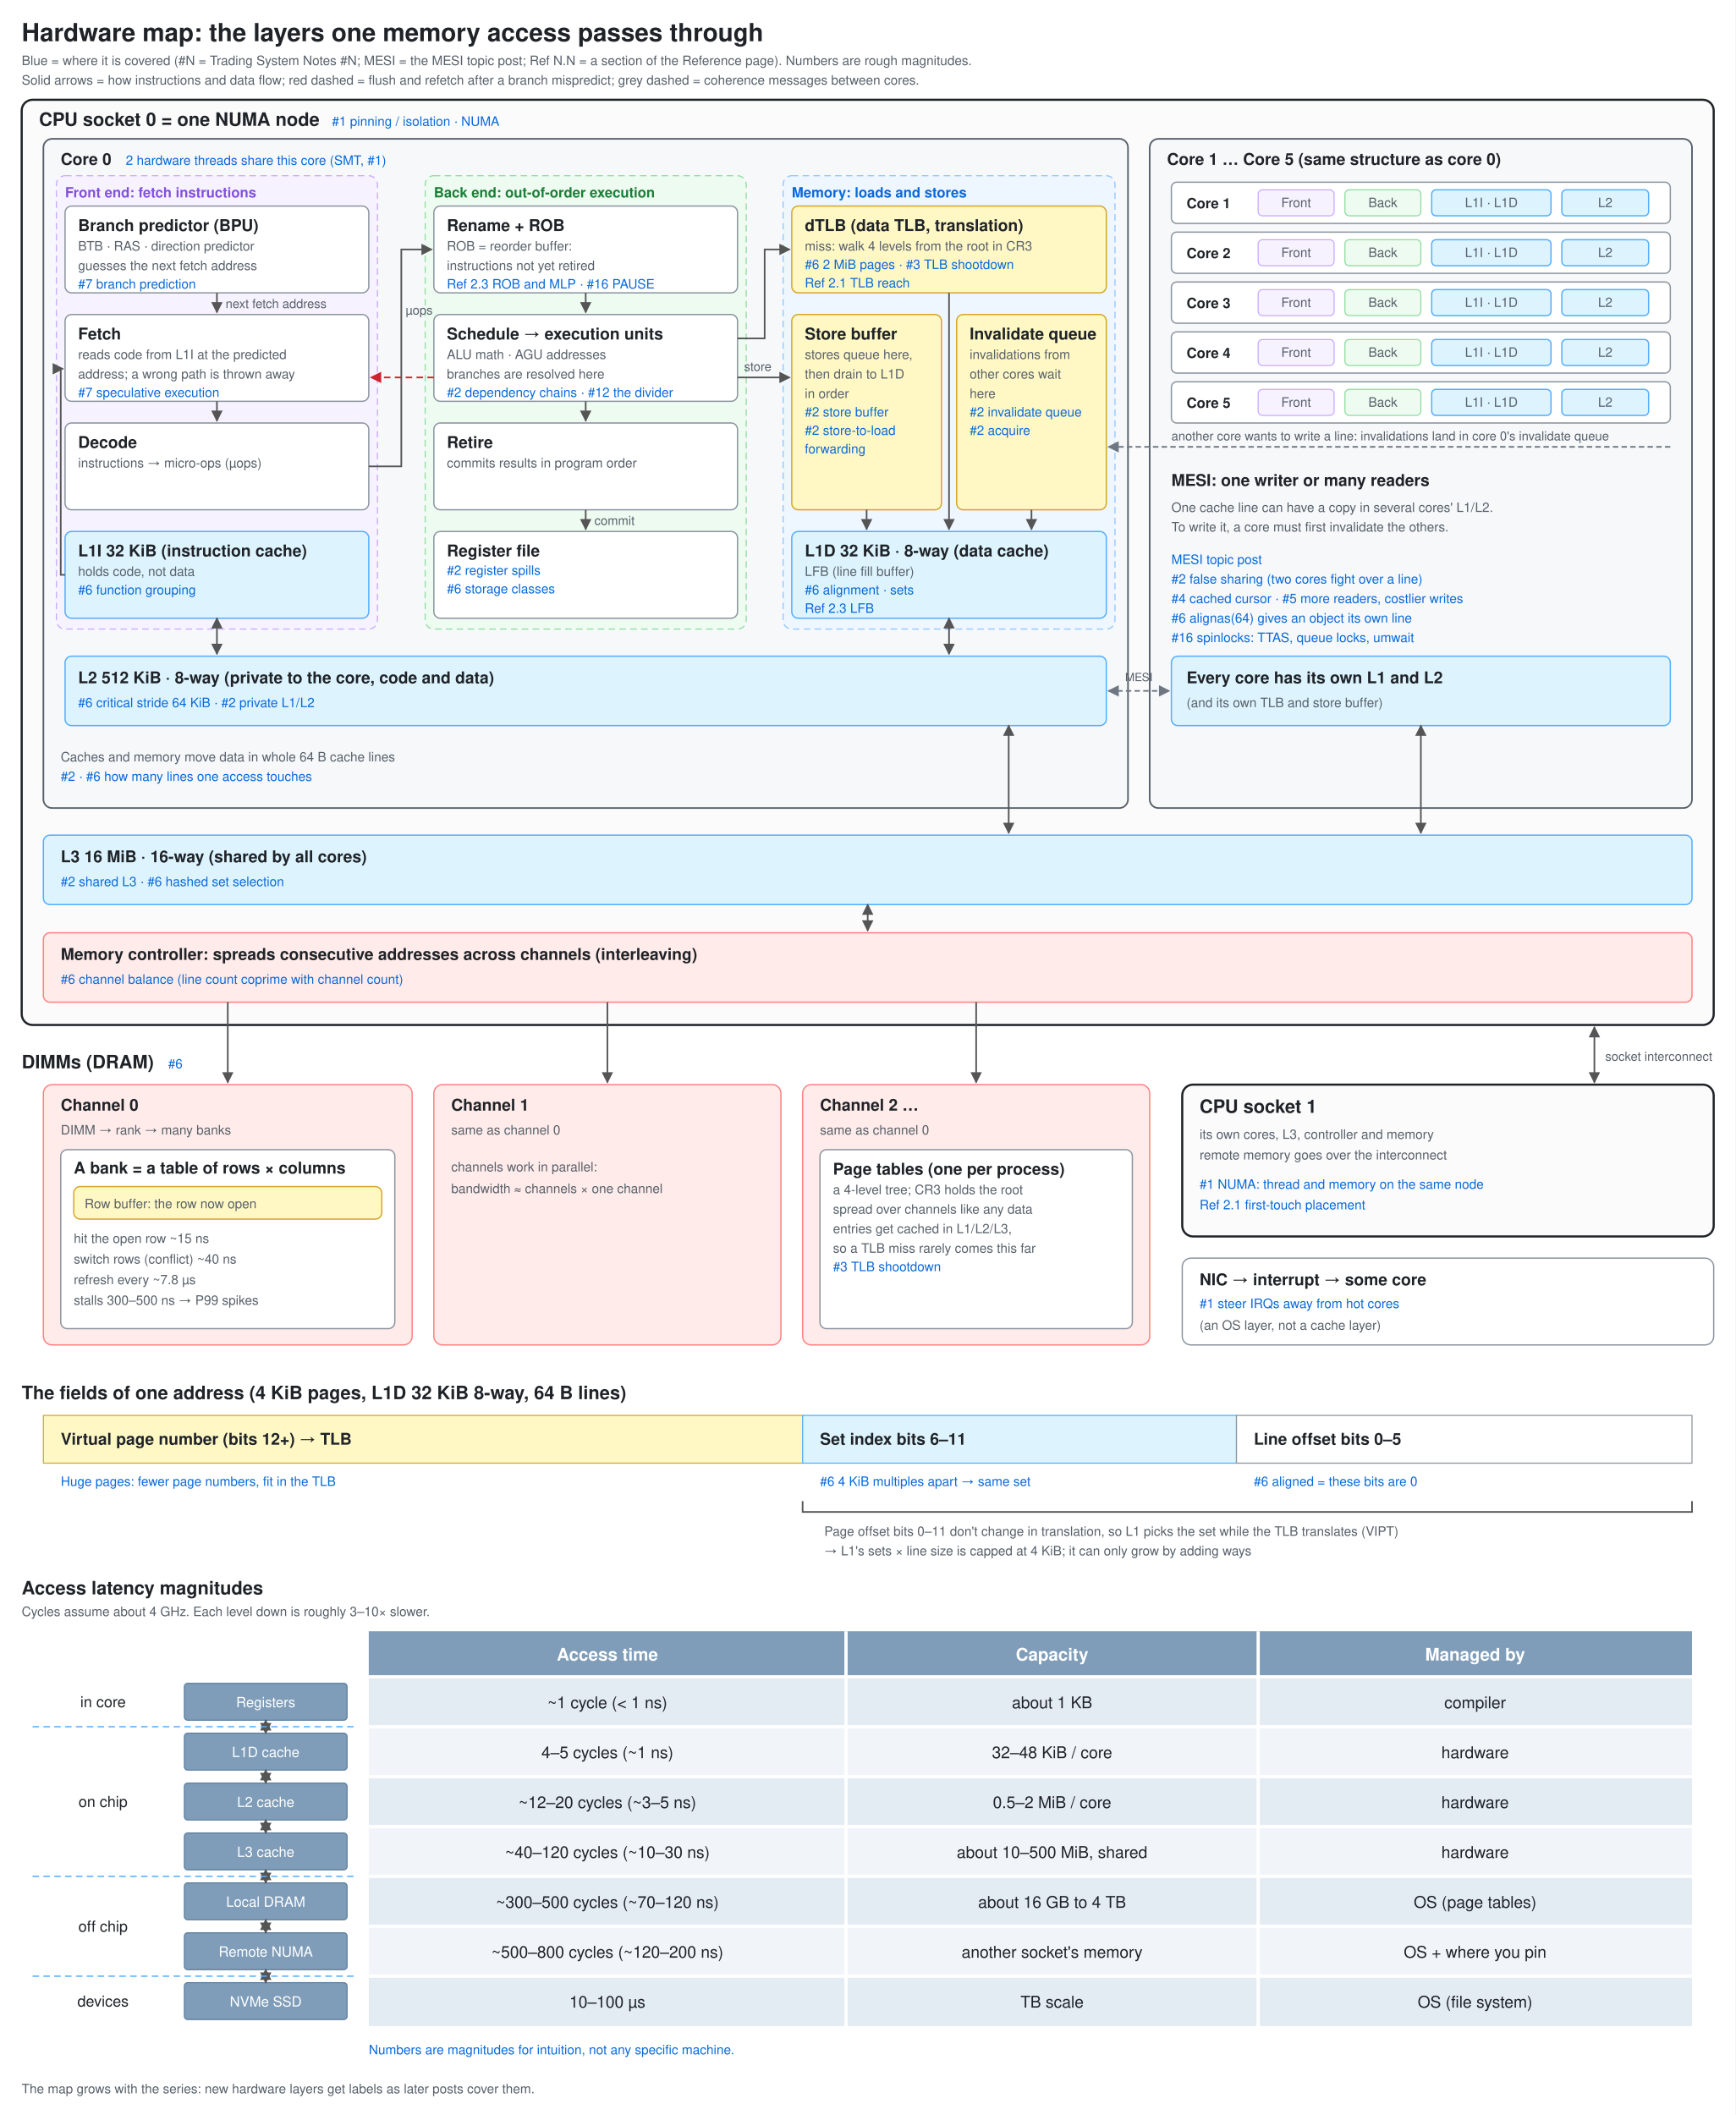
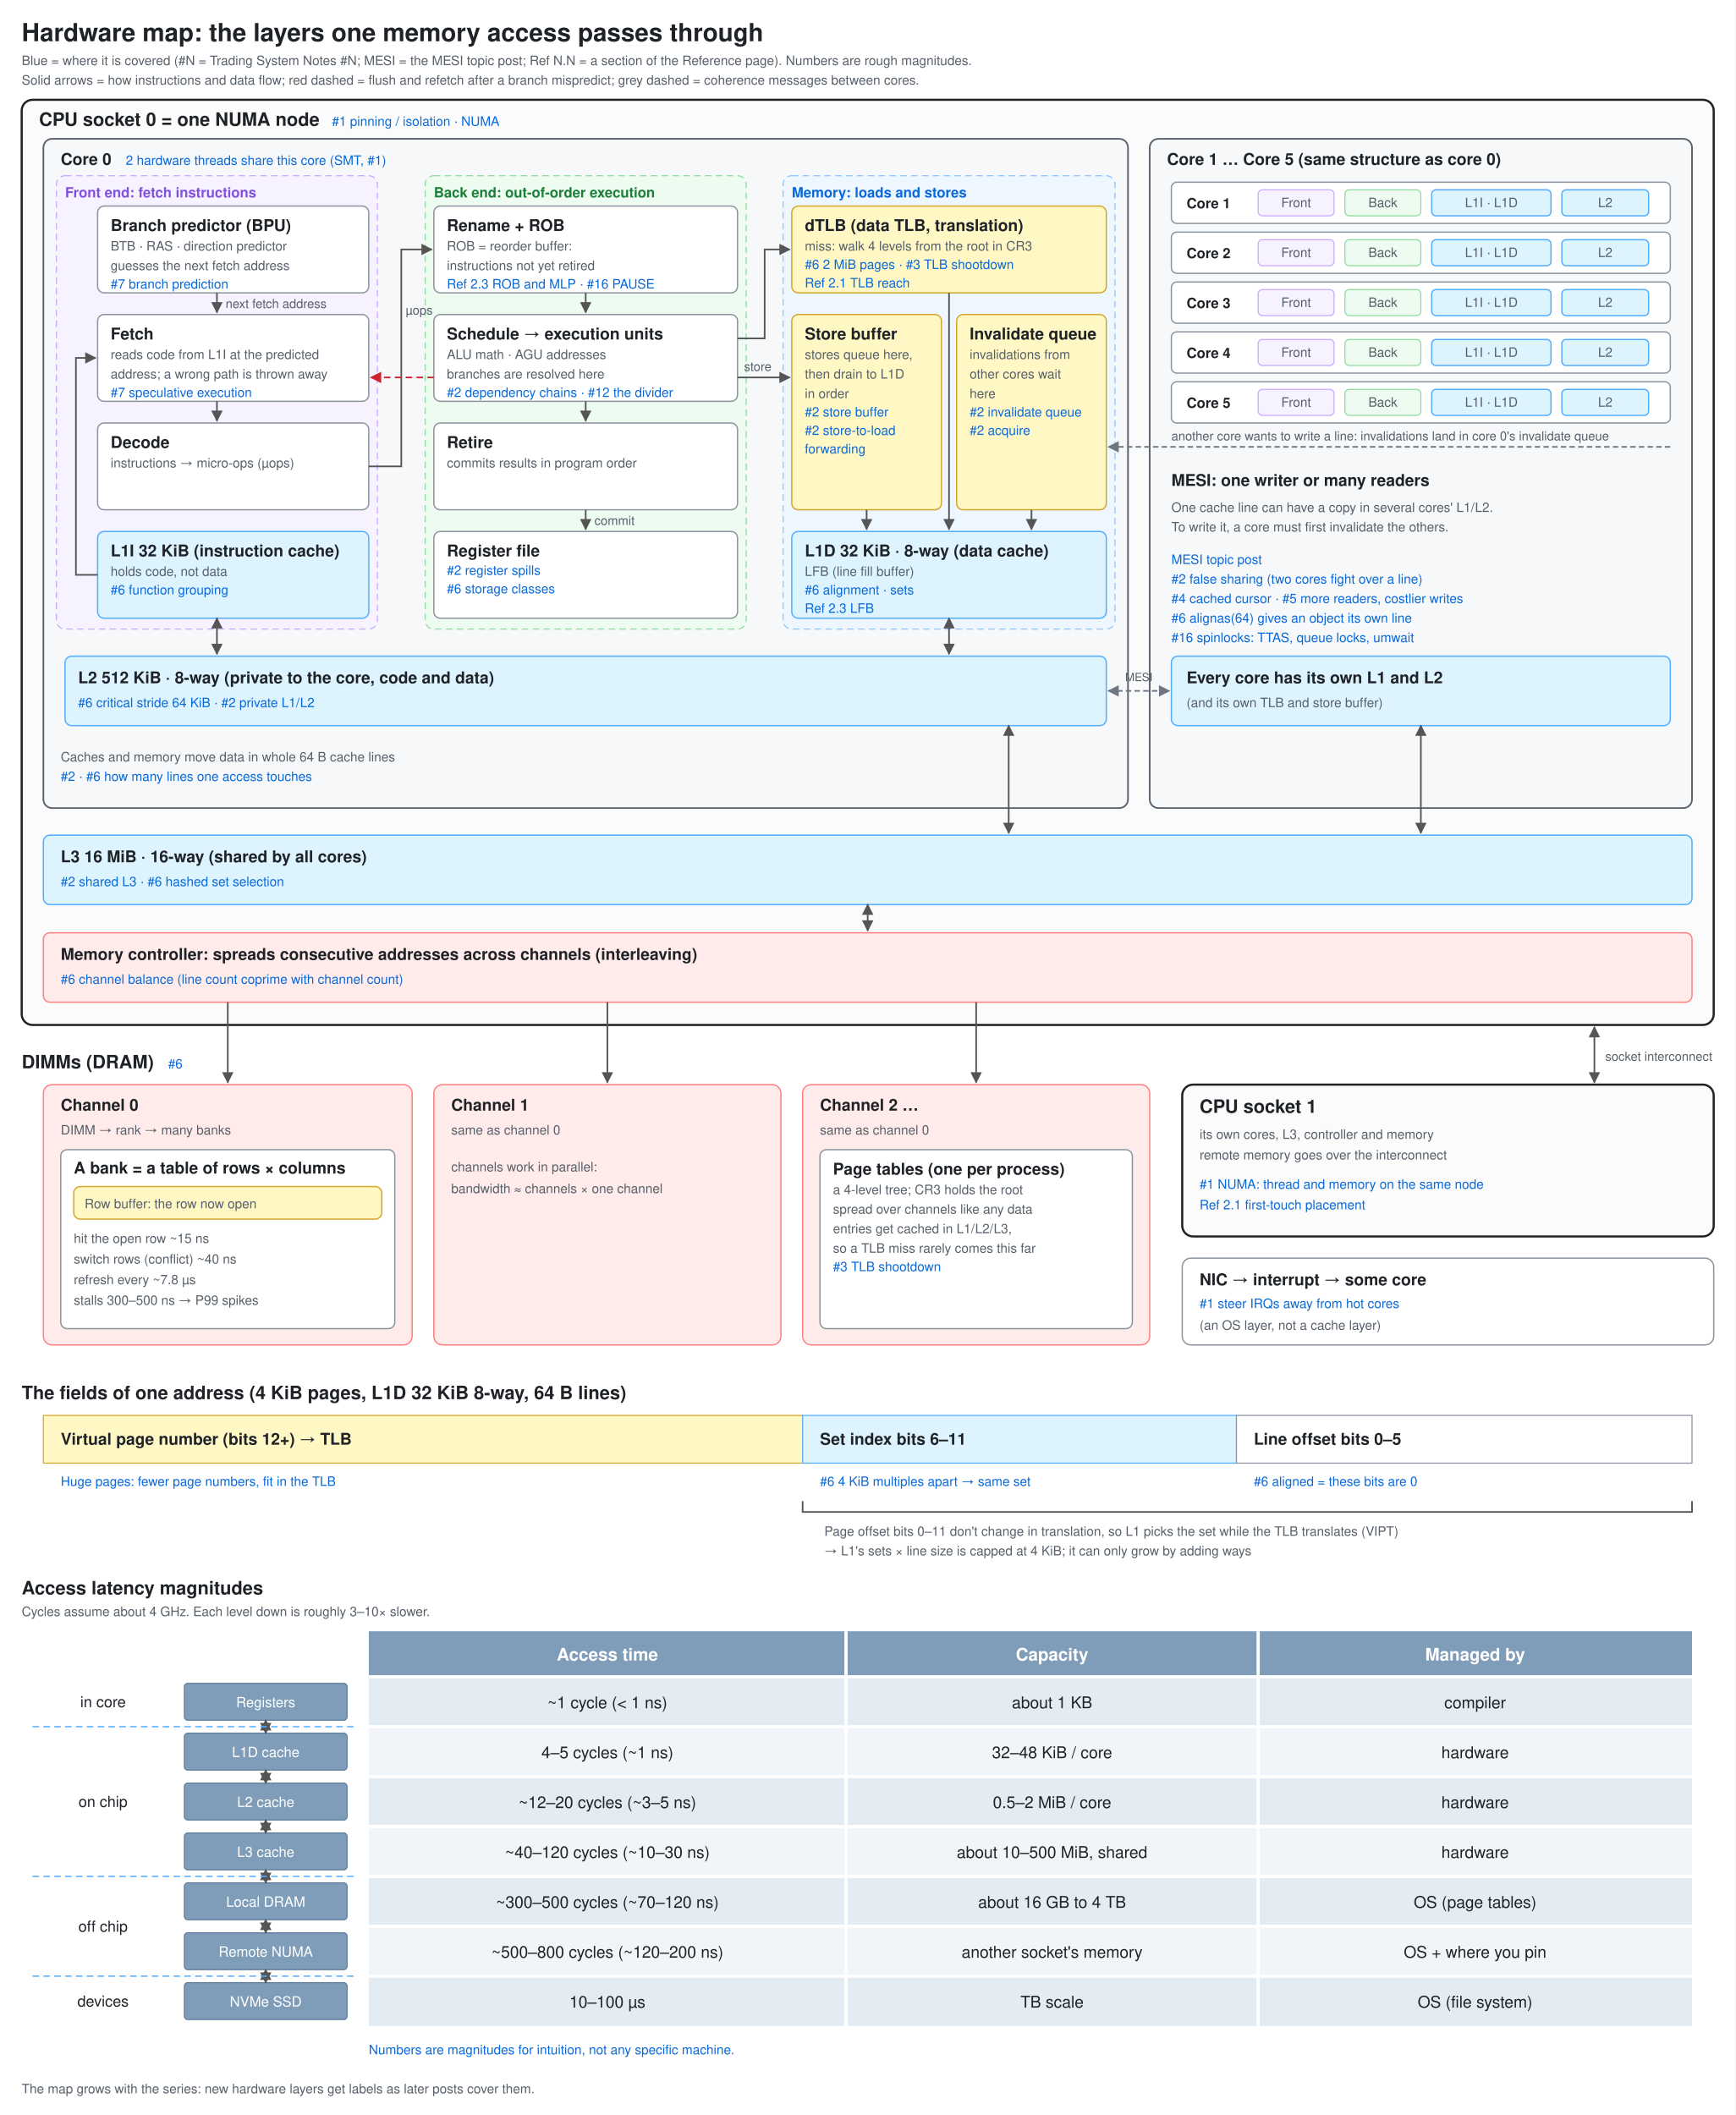
<svg xmlns="http://www.w3.org/2000/svg" viewBox="0 0 1600 1950" width="1600" height="1950" font-family="Helvetica, Arial, sans-serif">
  <defs>
    <marker id="arr" viewBox="0 0 10 10" refX="9" refY="5" markerWidth="7" markerHeight="7" orient="auto-start-reverse">
      <path d="M0,0 L10,5 L0,10 z" fill="#555" />
    </marker>
    <marker id="arrR" viewBox="0 0 10 10" refX="9" refY="5" markerWidth="7" markerHeight="7" orient="auto-start-reverse">
      <path d="M0,0 L10,5 L0,10 z" fill="#cf222e" />
    </marker>
    <marker id="arrG" viewBox="0 0 10 10" refX="9" refY="5" markerWidth="7" markerHeight="7" orient="auto-start-reverse">
      <path d="M0,0 L10,5 L0,10 z" fill="#6e7781" />
    </marker>
    <style>
      .t  { font-size: 15px; font-weight: 600; fill: #1f2328; }
      .s  { font-size: 12px; fill: #57606a; }
      .h  { font-size: 17px; font-weight: 700; fill: #1f2328; }
      .tag{ font-size: 12px; fill: #0969da; }
      .lab{ font-size: 11.5px; fill: #57606a; }
      .lane-h { font-size: 13px; font-weight: 700; }
      .box   { fill: #ffffff; stroke: #8c959f; stroke-width: 1.2; }
      .core  { fill: #f6f8fa; stroke: #57606a; stroke-width: 1.5; }
      .sock  { fill: #fbfbfc; stroke: #1f2328; stroke-width: 2; }
      .cache { fill: #ddf4ff; stroke: #54aeff; stroke-width: 1.2; }
      .buf   { fill: #fff8c5; stroke: #d4a72c; stroke-width: 1.2; }
      .mem   { fill: #ffebe9; stroke: #ff8182; stroke-width: 1.2; }
      .line  { stroke: #555; stroke-width: 1.5; fill: none; }
      .flush { stroke: #cf222e; stroke-width: 1.5; fill: none; stroke-dasharray: 6 4; }
      .coh   { stroke: #6e7781; stroke-width: 1.5; fill: none; stroke-dasharray: 5 3; }
    </style>
  </defs>
  <rect x="0" y="0" width="1600" height="1950" fill="#ffffff" />
  <text x="20" y="38" class="h" style="font-size:23px">Hardware map: the layers one memory access passes through</text>
  <text x="20" y="60" class="s">Blue = where it is covered (#N = Trading System Notes #N; MESI = the MESI topic post; Ref N.N = a section of the Reference page). Numbers are rough magnitudes.</text>
  <text x="20" y="78" class="s">Solid arrows = how instructions and data flow; red dashed = flush and refetch after a branch mispredict; grey dashed = coherence messages between cores.</text>
  <rect x="20" y="92" width="1560" height="853" rx="10" class="sock" />
  <text x="36" y="116" class="h">CPU socket 0 = one NUMA node</text>
  <text x="306" y="116" class="tag">#1 pinning / isolation · NUMA</text>
  <rect x="40" y="128" width="1000" height="617" rx="8" class="core" />
  <text x="56" y="152" class="t">Core 0</text>
  <text x="116" y="152" class="tag">2 hardware threads share this core (SMT, #1)</text>
  <rect x="52" y="162" width="296" height="418" rx="8" fill="#f7f2ff" stroke="#c8a8ff" stroke-dasharray="6 4" />
  <text x="60" y="182" class="lane-h" style="fill:#8250df">Front end: fetch instructions</text>
  <rect x="392" y="162" width="296" height="418" rx="8" fill="#eefbf1" stroke="#8ddb9c" stroke-dasharray="6 4" />
  <text x="400" y="182" class="lane-h" style="fill:#1a7f37">Back end: out-of-order execution</text>
  <rect x="722" y="162" width="306" height="418" rx="8" fill="#eef6ff" stroke="#8cc4ff" stroke-dasharray="6 4" />
  <text x="730" y="182" class="lane-h" style="fill:#0969da">Memory: loads and stores</text>
-   <rect x="60" y="190" width="280" height="80" rx="6" class="box" />
-   <text x="72" y="213" class="t">Branch predictor (BPU)</text>
-   <text x="72" y="231" class="s">BTB · RAS · direction predictor</text>
-   <text x="72" y="249" class="s">guesses the next fetch address</text>
-   <text x="72" y="266" class="tag">#7 branch prediction</text>
-   <rect x="60" y="290" width="280" height="80" rx="6" class="box" />
-   <text x="72" y="313" class="t">Fetch</text>
-   <text x="72" y="331" class="s">reads code from L1I at the predicted</text>
-   <text x="72" y="349" class="s">address; a wrong path is thrown away</text>
-   <text x="72" y="366" class="tag">#7 speculative execution</text>
-   <rect x="60" y="390" width="280" height="80" rx="6" class="box" />
-   <text x="72" y="413" class="t">Decode</text>
-   <text x="72" y="431" class="s">instructions → micro-ops (µops)</text>
-   <rect x="60" y="490" width="280" height="80" rx="6" class="cache" />
-   <text x="72" y="513" class="t">L1I 32 KiB (instruction cache)</text>
-   <text x="72" y="531" class="s">holds code, not data</text>
-   <text x="72" y="548" class="tag">#6 function grouping</text>
+   <rect x="90" y="190" width="250" height="80" rx="6" class="box" />
+   <text x="102" y="213" class="t">Branch predictor (BPU)</text>
+   <text x="102" y="231" class="s">BTB · RAS · direction predictor</text>
+   <text x="102" y="249" class="s">guesses the next fetch address</text>
+   <text x="102" y="266" class="tag">#7 branch prediction</text>
+   <rect x="90" y="290" width="250" height="80" rx="6" class="box" />
+   <text x="102" y="313" class="t">Fetch</text>
+   <text x="102" y="331" class="s">reads code from L1I at the predicted</text>
+   <text x="102" y="349" class="s">address; a wrong path is thrown away</text>
+   <text x="102" y="366" class="tag">#7 speculative execution</text>
+   <rect x="90" y="390" width="250" height="80" rx="6" class="box" />
+   <text x="102" y="413" class="t">Decode</text>
+   <text x="102" y="431" class="s">instructions → micro-ops (µops)</text>
+   <rect x="90" y="490" width="250" height="80" rx="6" class="cache" />
+   <text x="102" y="513" class="t">L1I 32 KiB (instruction cache)</text>
+   <text x="102" y="531" class="s">holds code, not data</text>
+   <text x="102" y="548" class="tag">#6 function grouping</text>
  <rect x="400" y="190" width="280" height="80" rx="6" class="box" />
  <text x="412" y="213" class="t">Rename + ROB</text>
  <text x="412" y="231" class="s">ROB = reorder buffer:</text>
  <text x="412" y="249" class="s">instructions not yet retired</text>
  <text x="412" y="266" class="tag">Ref 2.3 ROB and MLP · #16 PAUSE</text>
  <rect x="400" y="290" width="280" height="80" rx="6" class="box" />
  <text x="412" y="313" class="t">Schedule → execution units</text>
  <text x="412" y="331" class="s">ALU math · AGU addresses</text>
  <text x="412" y="349" class="s">branches are resolved here</text>
  <text x="412" y="366" class="tag">#2 dependency chains · #12 the divider</text>
  <rect x="400" y="390" width="280" height="80" rx="6" class="box" />
  <text x="412" y="413" class="t">Retire</text>
  <text x="412" y="431" class="s">commits results in program order</text>
  <rect x="400" y="490" width="280" height="80" rx="6" class="box" />
  <text x="412" y="513" class="t">Register file</text>
  <text x="412" y="530" class="tag">#2 register spills</text>
  <text x="412" y="547" class="tag">#6 storage classes</text>
  <rect x="730" y="190" width="290" height="80" rx="6" class="buf" />
  <text x="742" y="213" class="t">dTLB (data TLB, translation)</text>
  <text x="742" y="231" class="s">miss: walk 4 levels from the root in CR3</text>
  <text x="742" y="248" class="tag">#6 2 MiB pages · #3 TLB shootdown</text>
  <text x="742" y="265" class="tag">Ref 2.1 TLB reach</text>
  <rect x="730" y="290" width="138" height="180" rx="6" class="buf" />
  <text x="742" y="313" class="t">Store buffer</text>
  <text x="742" y="331" class="s">stores queue here,</text>
  <text x="742" y="349" class="s">then drain to L1D</text>
  <text x="742" y="367" class="s">in order</text>
  <text x="742" y="384" class="tag">#2 store buffer</text>
  <text x="742" y="401" class="tag">#2 store-to-load</text>
  <text x="742" y="418" class="tag">forwarding</text>
  <rect x="882" y="290" width="138" height="180" rx="6" class="buf" />
  <text x="894" y="313" class="t">Invalidate queue</text>
  <text x="894" y="331" class="s">invalidations from</text>
  <text x="894" y="349" class="s">other cores wait</text>
  <text x="894" y="367" class="s">here</text>
  <text x="894" y="384" class="tag">#2 invalidate queue</text>
  <text x="894" y="401" class="tag">#2 acquire</text>
  <rect x="730" y="490" width="290" height="80" rx="6" class="cache" />
  <text x="742" y="513" class="t">L1D 32 KiB · 8-way (data cache)</text>
  <text x="742" y="531" class="s">LFB (line fill buffer)</text>
  <text x="742" y="548" class="tag">#6 alignment · sets</text>
  <text x="742" y="565" class="tag">Ref 2.3 LFB</text>
  <rect x="60" y="605" width="960" height="64" rx="6" class="cache" />
  <text x="72" y="630" class="t">L2 512 KiB · 8-way (private to the core, code and data)</text>
  <text x="72" y="652" class="tag">#6 critical stride 64 KiB · #2 private L1/L2</text>
  <text x="56" y="702" class="s">Caches and memory move data in whole 64 B cache lines</text>
  <text x="56" y="720" class="tag">#2 · #6 how many lines one access touches</text>
  <path d="M200,270 L200,288" class="line" marker-end="url(#arr)" />
  <text x="208" y="284" class="lab">next fetch address</text>
  <path d="M200,370 L200,388" class="line" marker-end="url(#arr)" />
-   <path d="M60,530 L56,530 L56,340 L58,340" class="line" marker-end="url(#arr)" />
+   <path d="M90,530 L70,530 L70,330 L88,330" class="line" marker-end="url(#arr)" />
  <path d="M340,430 L370,430 L370,230 L398,230" class="line" marker-end="url(#arr)" />
  <text x="374" y="290" class="lab">µops</text>
  <path d="M540,270 L540,288" class="line" marker-end="url(#arr)" />
  <path d="M540,370 L540,388" class="line" marker-end="url(#arr)" />
  <path d="M540,470 L540,488" class="line" marker-end="url(#arr)" />
  <text x="548" y="484" class="lab">commit</text>
  <path d="M400,348 L342,348" class="flush" marker-end="url(#arrR)" />
  <path d="M680,312 L705,312 L705,230 L728,230" class="line" marker-end="url(#arr)" />
  <path d="M680,348 L728,348" class="line" marker-end="url(#arr)" />
  <text x="686" y="342" class="lab">store</text>
  <path d="M875,270 L875,488" class="line" marker-end="url(#arr)" />
  <path d="M799,470 L799,488" class="line" marker-end="url(#arr)" />
  <path d="M951,470 L951,488" class="line" marker-end="url(#arr)" />
  <path d="M200,570 L200,603" class="line" marker-start="url(#arr)" marker-end="url(#arr)" />
  <path d="M875,570 L875,603" class="line" marker-start="url(#arr)" marker-end="url(#arr)" />
  <rect x="1060" y="128" width="500" height="617" rx="8" class="core" />
  <text x="1076" y="152" class="t">Core 1 … Core 5 (same structure as core 0)</text>
  <rect x="1080" y="168" width="460" height="38" rx="5" class="box" />
  <text x="1094" y="192" class="t" style="font-size:13px">Core 1</text>
  <rect x="1160" y="175" width="70" height="24" rx="4" fill="#f7f2ff" stroke="#c8a8ff" />
  <text x="1195.0" y="191" class="s" text-anchor="middle">Front</text>
  <rect x="1240" y="175" width="70" height="24" rx="4" fill="#eefbf1" stroke="#8ddb9c" />
  <text x="1275.0" y="191" class="s" text-anchor="middle">Back</text>
  <rect x="1320" y="175" width="110" height="24" rx="4" class="cache" />
  <text x="1375.0" y="191" class="s" text-anchor="middle">L1I · L1D</text>
  <rect x="1440" y="175" width="80" height="24" rx="4" class="cache" />
  <text x="1480.0" y="191" class="s" text-anchor="middle">L2</text>
  <rect x="1080" y="214" width="460" height="38" rx="5" class="box" />
  <text x="1094" y="238" class="t" style="font-size:13px">Core 2</text>
  <rect x="1160" y="221" width="70" height="24" rx="4" fill="#f7f2ff" stroke="#c8a8ff" />
  <text x="1195.0" y="237" class="s" text-anchor="middle">Front</text>
  <rect x="1240" y="221" width="70" height="24" rx="4" fill="#eefbf1" stroke="#8ddb9c" />
  <text x="1275.0" y="237" class="s" text-anchor="middle">Back</text>
  <rect x="1320" y="221" width="110" height="24" rx="4" class="cache" />
  <text x="1375.0" y="237" class="s" text-anchor="middle">L1I · L1D</text>
  <rect x="1440" y="221" width="80" height="24" rx="4" class="cache" />
  <text x="1480.0" y="237" class="s" text-anchor="middle">L2</text>
  <rect x="1080" y="260" width="460" height="38" rx="5" class="box" />
  <text x="1094" y="284" class="t" style="font-size:13px">Core 3</text>
  <rect x="1160" y="267" width="70" height="24" rx="4" fill="#f7f2ff" stroke="#c8a8ff" />
  <text x="1195.0" y="283" class="s" text-anchor="middle">Front</text>
  <rect x="1240" y="267" width="70" height="24" rx="4" fill="#eefbf1" stroke="#8ddb9c" />
  <text x="1275.0" y="283" class="s" text-anchor="middle">Back</text>
  <rect x="1320" y="267" width="110" height="24" rx="4" class="cache" />
  <text x="1375.0" y="283" class="s" text-anchor="middle">L1I · L1D</text>
  <rect x="1440" y="267" width="80" height="24" rx="4" class="cache" />
  <text x="1480.0" y="283" class="s" text-anchor="middle">L2</text>
  <rect x="1080" y="306" width="460" height="38" rx="5" class="box" />
  <text x="1094" y="330" class="t" style="font-size:13px">Core 4</text>
  <rect x="1160" y="313" width="70" height="24" rx="4" fill="#f7f2ff" stroke="#c8a8ff" />
  <text x="1195.0" y="329" class="s" text-anchor="middle">Front</text>
  <rect x="1240" y="313" width="70" height="24" rx="4" fill="#eefbf1" stroke="#8ddb9c" />
  <text x="1275.0" y="329" class="s" text-anchor="middle">Back</text>
  <rect x="1320" y="313" width="110" height="24" rx="4" class="cache" />
  <text x="1375.0" y="329" class="s" text-anchor="middle">L1I · L1D</text>
  <rect x="1440" y="313" width="80" height="24" rx="4" class="cache" />
  <text x="1480.0" y="329" class="s" text-anchor="middle">L2</text>
  <rect x="1080" y="352" width="460" height="38" rx="5" class="box" />
  <text x="1094" y="376" class="t" style="font-size:13px">Core 5</text>
  <rect x="1160" y="359" width="70" height="24" rx="4" fill="#f7f2ff" stroke="#c8a8ff" />
  <text x="1195.0" y="375" class="s" text-anchor="middle">Front</text>
  <rect x="1240" y="359" width="70" height="24" rx="4" fill="#eefbf1" stroke="#8ddb9c" />
  <text x="1275.0" y="375" class="s" text-anchor="middle">Back</text>
  <rect x="1320" y="359" width="110" height="24" rx="4" class="cache" />
  <text x="1375.0" y="375" class="s" text-anchor="middle">L1I · L1D</text>
  <rect x="1440" y="359" width="80" height="24" rx="4" class="cache" />
  <text x="1480.0" y="375" class="s" text-anchor="middle">L2</text>
  <text x="1080" y="448" class="t">MESI: one writer or many readers</text>
  <text x="1080" y="472" class="s">One cache line can have a copy in several cores' L1/L2.</text>
  <text x="1080" y="490" class="s">To write it, a core must first invalidate the others.</text>
  <text x="1080" y="520" class="tag">MESI topic post</text>
  <text x="1080" y="538" class="tag">#2 false sharing (two cores fight over a line)</text>
  <text x="1080" y="556" class="tag">#4 cached cursor · #5 more readers, costlier writes</text>
  <text x="1080" y="574" class="tag">#6 alignas(64) gives an object its own line</text>
  <text x="1080" y="592" class="tag">#16 spinlocks: TTAS, queue locks, umwait</text>
  <rect x="1080" y="605" width="460" height="64" rx="6" class="cache" />
  <text x="1094" y="630" class="t">Every core has its own L1 and L2</text>
  <text x="1094" y="652" class="s">(and its own TLB and store buffer)</text>
  <path d="M1540,412 L1022,412" class="coh" marker-end="url(#arrG)" />
  <text x="1080" y="406" class="lab">another core wants to write a line: invalidations land in core 0's invalidate queue</text>
  <path d="M1022,637 L1078,637" class="coh" marker-start="url(#arrG)" marker-end="url(#arrG)" />
  <text x="1050.0" y="628" class="lab" text-anchor="middle" style="font-size:10.5px">MESI</text>
  <rect x="40" y="770" width="1520" height="64" rx="6" class="cache" />
  <text x="56" y="795" class="t">L3 16 MiB · 16-way (shared by all cores)</text>
  <text x="56" y="817" class="tag">#2 shared L3 · #6 hashed set selection</text>
  <path d="M930,669 L930,768" class="line" marker-start="url(#arr)" marker-end="url(#arr)" />
  <path d="M1310,669 L1310,768" class="line" marker-start="url(#arr)" marker-end="url(#arr)" />
  <rect x="40" y="860" width="1520" height="64" rx="6" class="mem" />
  <text x="56" y="885" class="t">Memory controller: spreads consecutive addresses across channels (interleaving)</text>
  <text x="56" y="907" class="tag">#6 channel balance (line count coprime with channel count)</text>
  <path d="M800,834 L800,858" class="line" marker-start="url(#arr)" marker-end="url(#arr)" />
  <text x="20" y="985" class="h">DIMMs (DRAM)</text>
  <text x="155" y="985" class="tag">#6</text>
  <path d="M210,924 L210,998" class="line" marker-end="url(#arr)" />
  <path d="M560,924 L560,998" class="line" marker-end="url(#arr)" />
  <path d="M900,924 L900,998" class="line" marker-end="url(#arr)" />
  <rect x="40" y="1000" width="340" height="240" rx="8" class="mem" />
  <text x="56" y="1024" class="t">Channel 0</text>
  <text x="56" y="1046" class="s">DIMM → rank → many banks</text>
  <rect x="56" y="1060" width="308" height="165" rx="6" class="box" />
  <text x="68" y="1082" class="t">A bank = a table of rows × columns</text>
  <rect x="68" y="1094" width="284" height="30" rx="6" class="buf" />
  <text x="78" y="1114" class="s">Row buffer: the row now open</text>
  <text x="68" y="1146" class="s">hit the open row ~15 ns</text>
  <text x="68" y="1165" class="s">switch rows (conflict) ~40 ns</text>
  <text x="68" y="1184" class="s">refresh every ~7.8 µs</text>
  <text x="68" y="1203" class="s">stalls 300–500 ns → P99 spikes</text>
  <rect x="400" y="1000" width="320" height="240" rx="8" class="mem" />
  <text x="416" y="1024" class="t">Channel 1</text>
  <text x="416" y="1046" class="s">same as channel 0</text>
  <text x="416" y="1080" class="s">channels work in parallel:</text>
  <text x="416" y="1100" class="s">bandwidth ≈ channels × one channel</text>
  <rect x="740" y="1000" width="320" height="240" rx="8" class="mem" />
  <text x="756" y="1024" class="t">Channel 2 …</text>
  <text x="756" y="1046" class="s">same as channel 0</text>
  <rect x="756" y="1060" width="288" height="165" rx="6" class="box" />
  <text x="768" y="1083" class="t">Page tables (one per process)</text>
  <text x="768" y="1101" class="s">a 4-level tree; CR3 holds the root</text>
  <text x="768" y="1119" class="s">spread over channels like any data</text>
  <text x="768" y="1137" class="s">entries get cached in L1/L2/L3,</text>
  <text x="768" y="1155" class="s">so a TLB miss rarely comes this far</text>
  <text x="768" y="1172" class="tag">#3 TLB shootdown</text>
  <rect x="1090" y="1000" width="490" height="140" rx="10" class="sock" />
  <text x="1106" y="1026" class="h">CPU socket 1</text>
  <text x="1106" y="1050" class="s">its own cores, L3, controller and memory</text>
  <text x="1106" y="1069" class="s">remote memory goes over the interconnect</text>
  <text x="1106" y="1096" class="tag">#1 NUMA: thread and memory on the same node</text>
  <text x="1106" y="1115" class="tag">Ref 2.1 first-touch placement</text>
  <path d="M1470,947 L1470,998" class="line" marker-start="url(#arr)" marker-end="url(#arr)" />
  <text x="1480" y="978" class="lab">socket interconnect</text>
  <rect x="1090" y="1160" width="490" height="80" rx="8" class="box" />
  <text x="1106" y="1185" class="t">NIC → interrupt → some core</text>
  <text x="1106" y="1206" class="tag">#1 steer IRQs away from hot cores</text>
  <text x="1106" y="1226" class="s">(an OS layer, not a cache layer)</text>
  <text x="20" y="1290" class="h">The fields of one address (4 KiB pages, L1D 32 KiB 8-way, 64 B lines)</text>
  <rect x="40" y="1305" width="700" height="44" fill="#fff8c5" stroke="#d4a72c" />
  <text x="56" y="1332" class="t">Virtual page number (bits 12+) → TLB</text>
  <text x="56" y="1370" class="tag">Huge pages: fewer page numbers, fit in the TLB</text>
  <rect x="740" y="1305" width="400" height="44" fill="#ddf4ff" stroke="#54aeff" />
  <text x="756" y="1332" class="t">Set index bits 6–11</text>
  <text x="756" y="1370" class="tag">#6 4 KiB multiples apart → same set</text>
  <rect x="1140" y="1305" width="420" height="44" fill="#ffffff" stroke="#8c959f" />
  <text x="1156" y="1332" class="t">Line offset bits 0–5</text>
  <text x="1156" y="1370" class="tag">#6 aligned = these bits are 0</text>
  <path d="M740,1384 L740,1394 L1560,1394 L1560,1384" class="line" />
  <text x="760" y="1416" class="s">Page offset bits 0–11 don't change in translation, so L1 picks the set while the TLB translates (VIPT)</text>
  <text x="760" y="1434" class="s">→ L1's sets × line size is capped at 4 KiB; it can only grow by adding ways</text>
  <text x="20" y="1470" class="h">Access latency magnitudes</text>
  <text x="20" y="1490" class="s">Cycles assume about 4 GHz. Each level down is roughly 3–10× slower.</text>
  <rect x="340" y="1504" width="1220" height="42" fill="#7f9db9" />
  <text x="560.0" y="1531" class="t" text-anchor="middle" style="font-size:16px;font-weight:700;fill:#ffffff">Access time</text>
  <text x="970.0" y="1531" class="t" text-anchor="middle" style="font-size:16px;font-weight:700;fill:#ffffff">Capacity</text>
  <text x="1360.0" y="1531" class="t" text-anchor="middle" style="font-size:16px;font-weight:700;fill:#ffffff">Managed by</text>
  <rect x="340" y="1546" width="1220" height="46" fill="#e3ebf3" />
  <line x1="340" y1="1546" x2="1560" y2="1546" stroke="#ffffff" stroke-width="3" />
  <text x="560.0" y="1575" class="t" text-anchor="middle" style="font-size:15px;font-weight:400">~1 cycle (&lt; 1 ns)</text>
  <text x="970.0" y="1575" class="t" text-anchor="middle" style="font-size:15px;font-weight:400">about 1 KB</text>
  <text x="1360.0" y="1575" class="t" text-anchor="middle" style="font-size:15px;font-weight:400">compiler</text>
  <rect x="170" y="1552" width="150" height="34" rx="3" fill="#7f9db9" stroke="#5d7d9c" />
  <text x="245" y="1574" class="t" text-anchor="middle" style="font-size:13px;font-weight:400;fill:#ffffff">Registers</text>
  <rect x="340" y="1592" width="1220" height="46" fill="#f1f5f9" />
  <line x1="340" y1="1592" x2="1560" y2="1592" stroke="#ffffff" stroke-width="3" />
  <text x="560.0" y="1621" class="t" text-anchor="middle" style="font-size:15px;font-weight:400">4–5 cycles (~1 ns)</text>
  <text x="970.0" y="1621" class="t" text-anchor="middle" style="font-size:15px;font-weight:400">32–48 KiB / core</text>
  <text x="1360.0" y="1621" class="t" text-anchor="middle" style="font-size:15px;font-weight:400">hardware</text>
  <rect x="170" y="1598" width="150" height="34" rx="3" fill="#7f9db9" stroke="#5d7d9c" />
  <text x="245" y="1620" class="t" text-anchor="middle" style="font-size:13px;font-weight:400;fill:#ffffff">L1D cache</text>
  <path d="M245,1586 L245,1598" class="line" marker-start="url(#arr)" marker-end="url(#arr)" />
  <rect x="340" y="1638" width="1220" height="46" fill="#e3ebf3" />
  <line x1="340" y1="1638" x2="1560" y2="1638" stroke="#ffffff" stroke-width="3" />
  <text x="560.0" y="1667" class="t" text-anchor="middle" style="font-size:15px;font-weight:400">~12–20 cycles (~3–5 ns)</text>
  <text x="970.0" y="1667" class="t" text-anchor="middle" style="font-size:15px;font-weight:400">0.5–2 MiB / core</text>
  <text x="1360.0" y="1667" class="t" text-anchor="middle" style="font-size:15px;font-weight:400">hardware</text>
  <rect x="170" y="1644" width="150" height="34" rx="3" fill="#7f9db9" stroke="#5d7d9c" />
  <text x="245" y="1666" class="t" text-anchor="middle" style="font-size:13px;font-weight:400;fill:#ffffff">L2 cache</text>
  <path d="M245,1632 L245,1644" class="line" marker-start="url(#arr)" marker-end="url(#arr)" />
  <rect x="340" y="1684" width="1220" height="46" fill="#f1f5f9" />
  <line x1="340" y1="1684" x2="1560" y2="1684" stroke="#ffffff" stroke-width="3" />
  <text x="560.0" y="1713" class="t" text-anchor="middle" style="font-size:15px;font-weight:400">~40–120 cycles (~10–30 ns)</text>
  <text x="970.0" y="1713" class="t" text-anchor="middle" style="font-size:15px;font-weight:400">about 10–500 MiB, shared</text>
  <text x="1360.0" y="1713" class="t" text-anchor="middle" style="font-size:15px;font-weight:400">hardware</text>
  <rect x="170" y="1690" width="150" height="34" rx="3" fill="#7f9db9" stroke="#5d7d9c" />
  <text x="245" y="1712" class="t" text-anchor="middle" style="font-size:13px;font-weight:400;fill:#ffffff">L3 cache</text>
  <path d="M245,1678 L245,1690" class="line" marker-start="url(#arr)" marker-end="url(#arr)" />
  <rect x="340" y="1730" width="1220" height="46" fill="#e3ebf3" />
  <line x1="340" y1="1730" x2="1560" y2="1730" stroke="#ffffff" stroke-width="3" />
  <text x="560.0" y="1759" class="t" text-anchor="middle" style="font-size:15px;font-weight:400">~300–500 cycles (~70–120 ns)</text>
  <text x="970.0" y="1759" class="t" text-anchor="middle" style="font-size:15px;font-weight:400">about 16 GB to 4 TB</text>
  <text x="1360.0" y="1759" class="t" text-anchor="middle" style="font-size:15px;font-weight:400">OS (page tables)</text>
  <rect x="170" y="1736" width="150" height="34" rx="3" fill="#7f9db9" stroke="#5d7d9c" />
  <text x="245" y="1758" class="t" text-anchor="middle" style="font-size:13px;font-weight:400;fill:#ffffff">Local DRAM</text>
  <path d="M245,1724 L245,1736" class="line" marker-start="url(#arr)" marker-end="url(#arr)" />
  <rect x="340" y="1776" width="1220" height="46" fill="#f1f5f9" />
  <line x1="340" y1="1776" x2="1560" y2="1776" stroke="#ffffff" stroke-width="3" />
  <text x="560.0" y="1805" class="t" text-anchor="middle" style="font-size:15px;font-weight:400">~500–800 cycles (~120–200 ns)</text>
  <text x="970.0" y="1805" class="t" text-anchor="middle" style="font-size:15px;font-weight:400">another socket's memory</text>
  <text x="1360.0" y="1805" class="t" text-anchor="middle" style="font-size:15px;font-weight:400">OS + where you pin</text>
  <rect x="170" y="1782" width="150" height="34" rx="3" fill="#7f9db9" stroke="#5d7d9c" />
  <text x="245" y="1804" class="t" text-anchor="middle" style="font-size:13px;font-weight:400;fill:#ffffff">Remote NUMA</text>
  <path d="M245,1770 L245,1782" class="line" marker-start="url(#arr)" marker-end="url(#arr)" />
  <rect x="340" y="1822" width="1220" height="46" fill="#e3ebf3" />
  <line x1="340" y1="1822" x2="1560" y2="1822" stroke="#ffffff" stroke-width="3" />
  <text x="560.0" y="1851" class="t" text-anchor="middle" style="font-size:15px;font-weight:400">10–100 µs</text>
  <text x="970.0" y="1851" class="t" text-anchor="middle" style="font-size:15px;font-weight:400">TB scale</text>
  <text x="1360.0" y="1851" class="t" text-anchor="middle" style="font-size:15px;font-weight:400">OS (file system)</text>
  <rect x="170" y="1828" width="150" height="34" rx="3" fill="#7f9db9" stroke="#5d7d9c" />
  <text x="245" y="1850" class="t" text-anchor="middle" style="font-size:13px;font-weight:400;fill:#ffffff">NVMe SSD</text>
  <path d="M245,1816 L245,1828" class="line" marker-start="url(#arr)" marker-end="url(#arr)" />
  <line x1="780" y1="1504" x2="780" y2="1868" stroke="#ffffff" stroke-width="3" />
  <line x1="1160" y1="1504" x2="1160" y2="1868" stroke="#ffffff" stroke-width="3" />
  <text x="95" y="1574" class="t" text-anchor="middle" style="font-size:14px;font-weight:400">in core</text>
  <text x="95" y="1666.0" class="t" text-anchor="middle" style="font-size:14px;font-weight:400">on chip</text>
  <text x="95" y="1781.0" class="t" text-anchor="middle" style="font-size:14px;font-weight:400">off chip</text>
  <text x="95" y="1850" class="t" text-anchor="middle" style="font-size:14px;font-weight:400">devices</text>
  <line x1="30" y1="1592" x2="330" y2="1592" stroke="#54aeff" stroke-width="1.2" stroke-dasharray="6 4" />
  <line x1="30" y1="1730" x2="330" y2="1730" stroke="#54aeff" stroke-width="1.2" stroke-dasharray="6 4" />
  <line x1="30" y1="1822" x2="330" y2="1822" stroke="#54aeff" stroke-width="1.2" stroke-dasharray="6 4" />
  <text x="340" y="1894" class="tag">Numbers are magnitudes for intuition, not any specific machine.</text>
  <text x="20" y="1930" class="s">The map grows with the series: new hardware layers get labels as later posts cover them.</text>
</svg>
